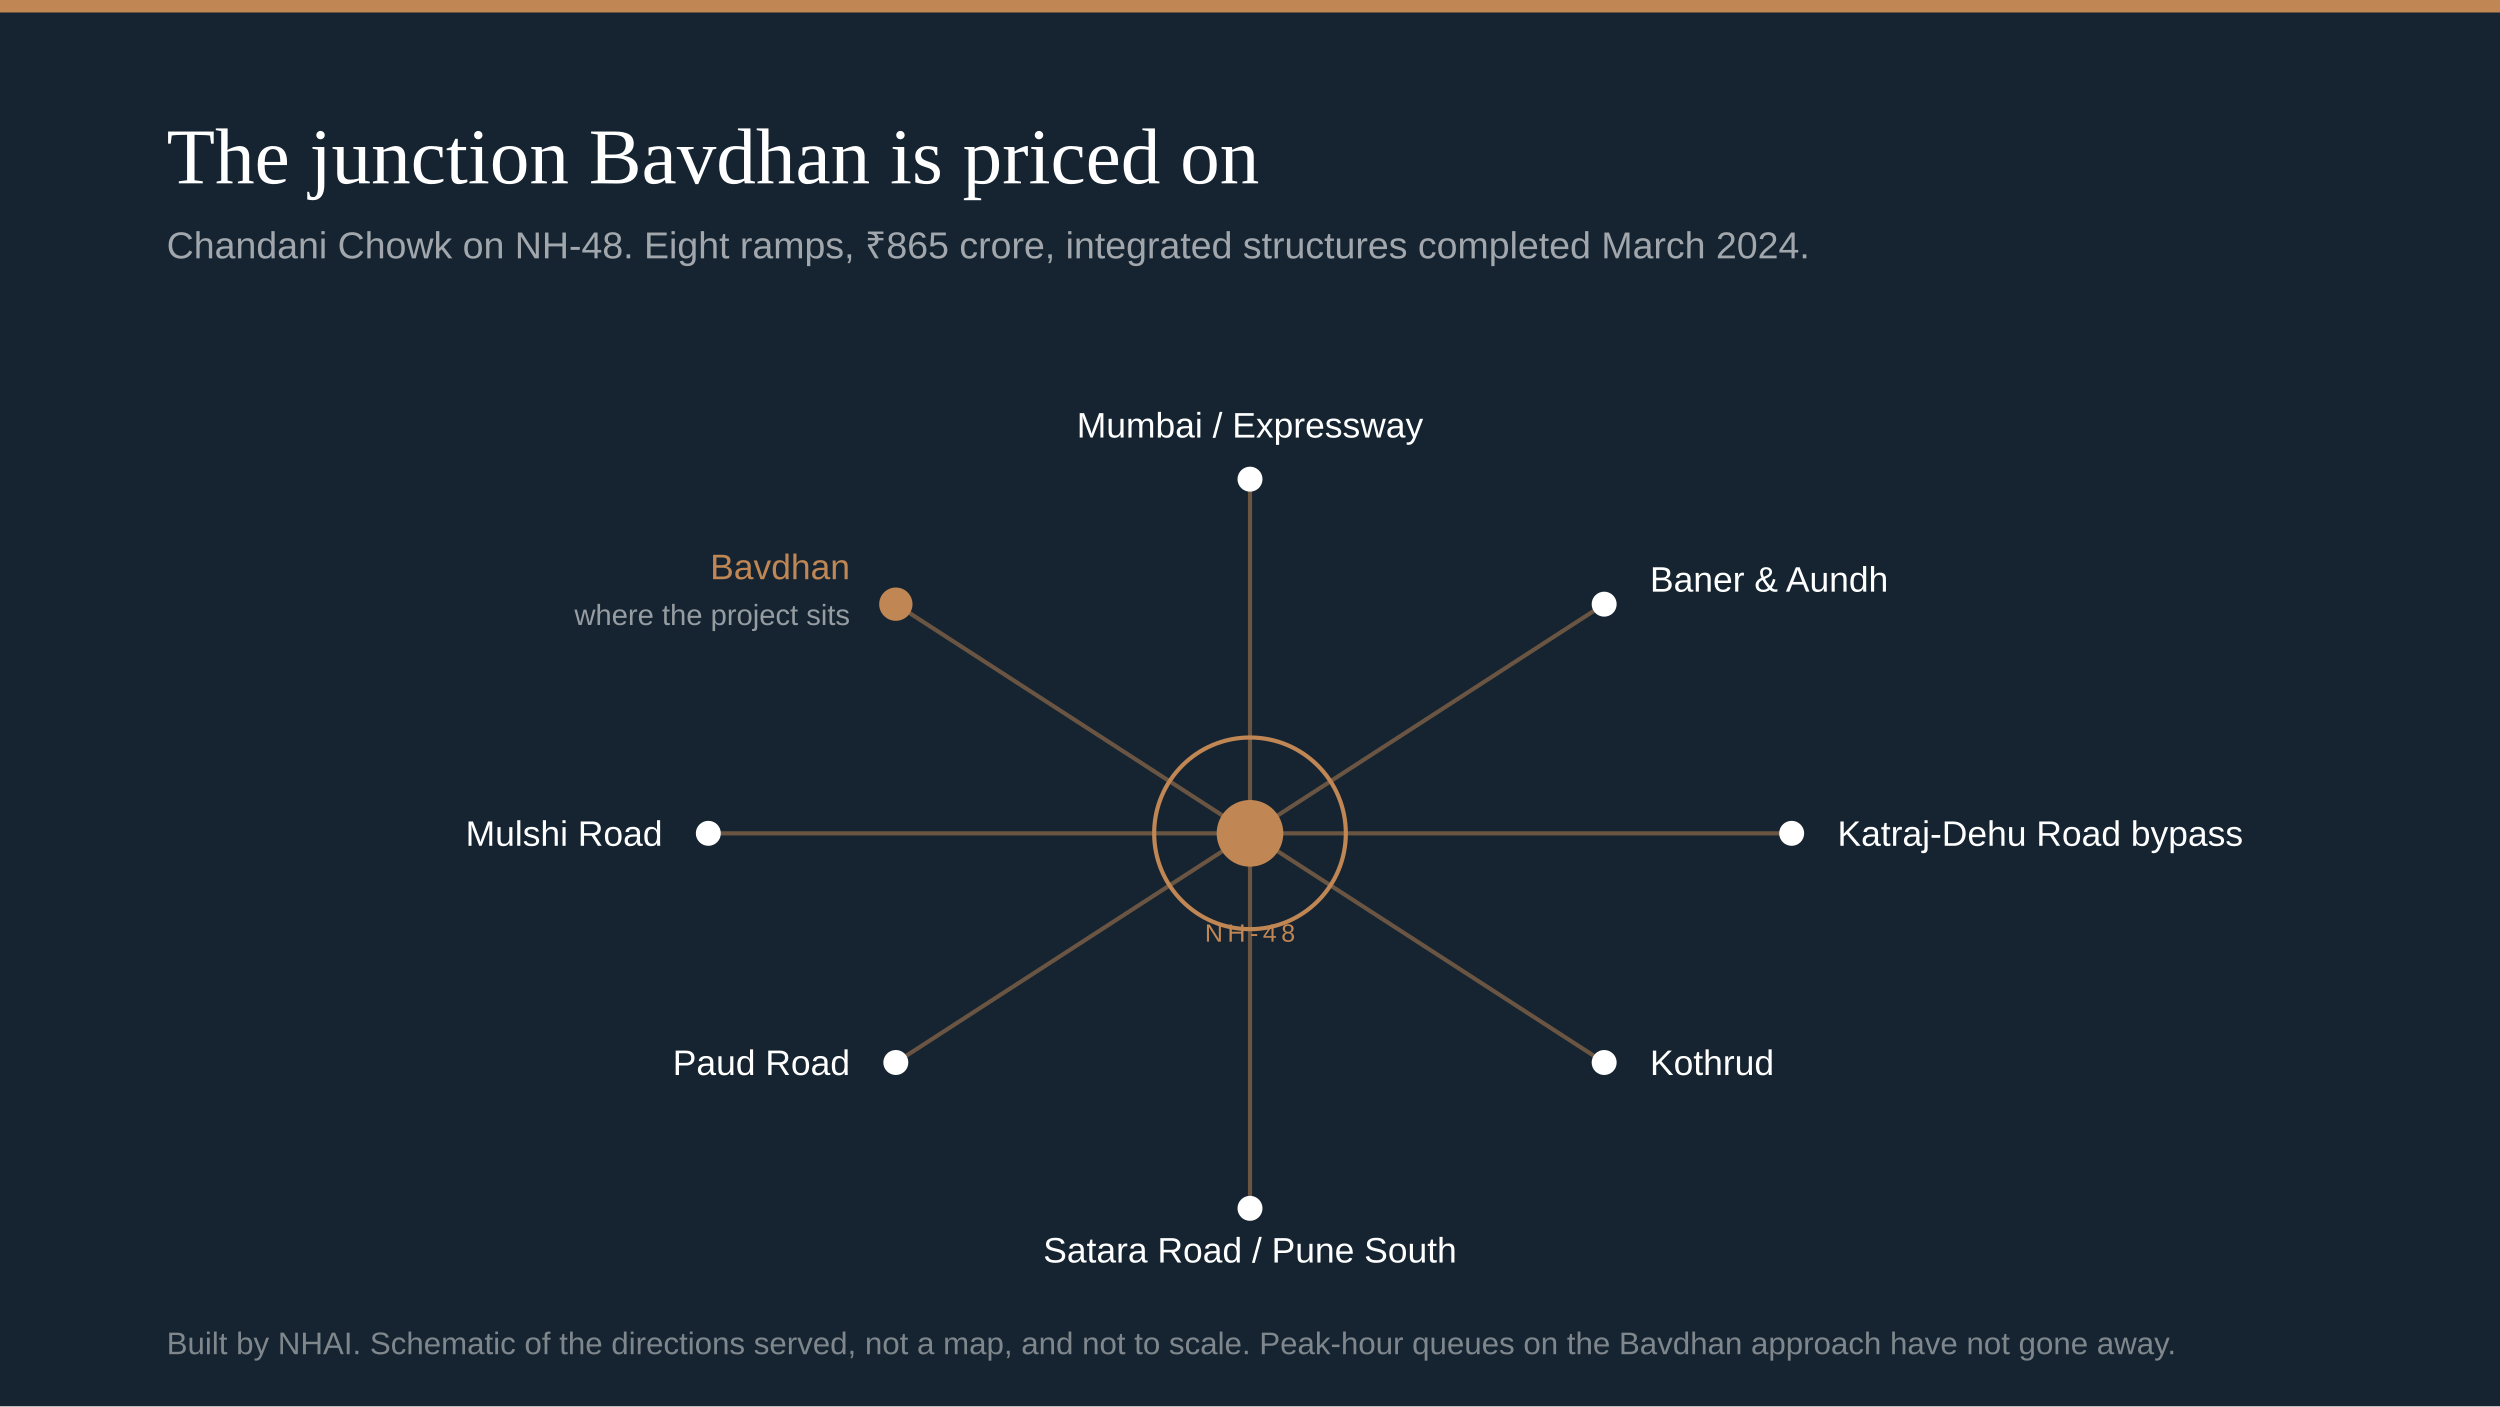
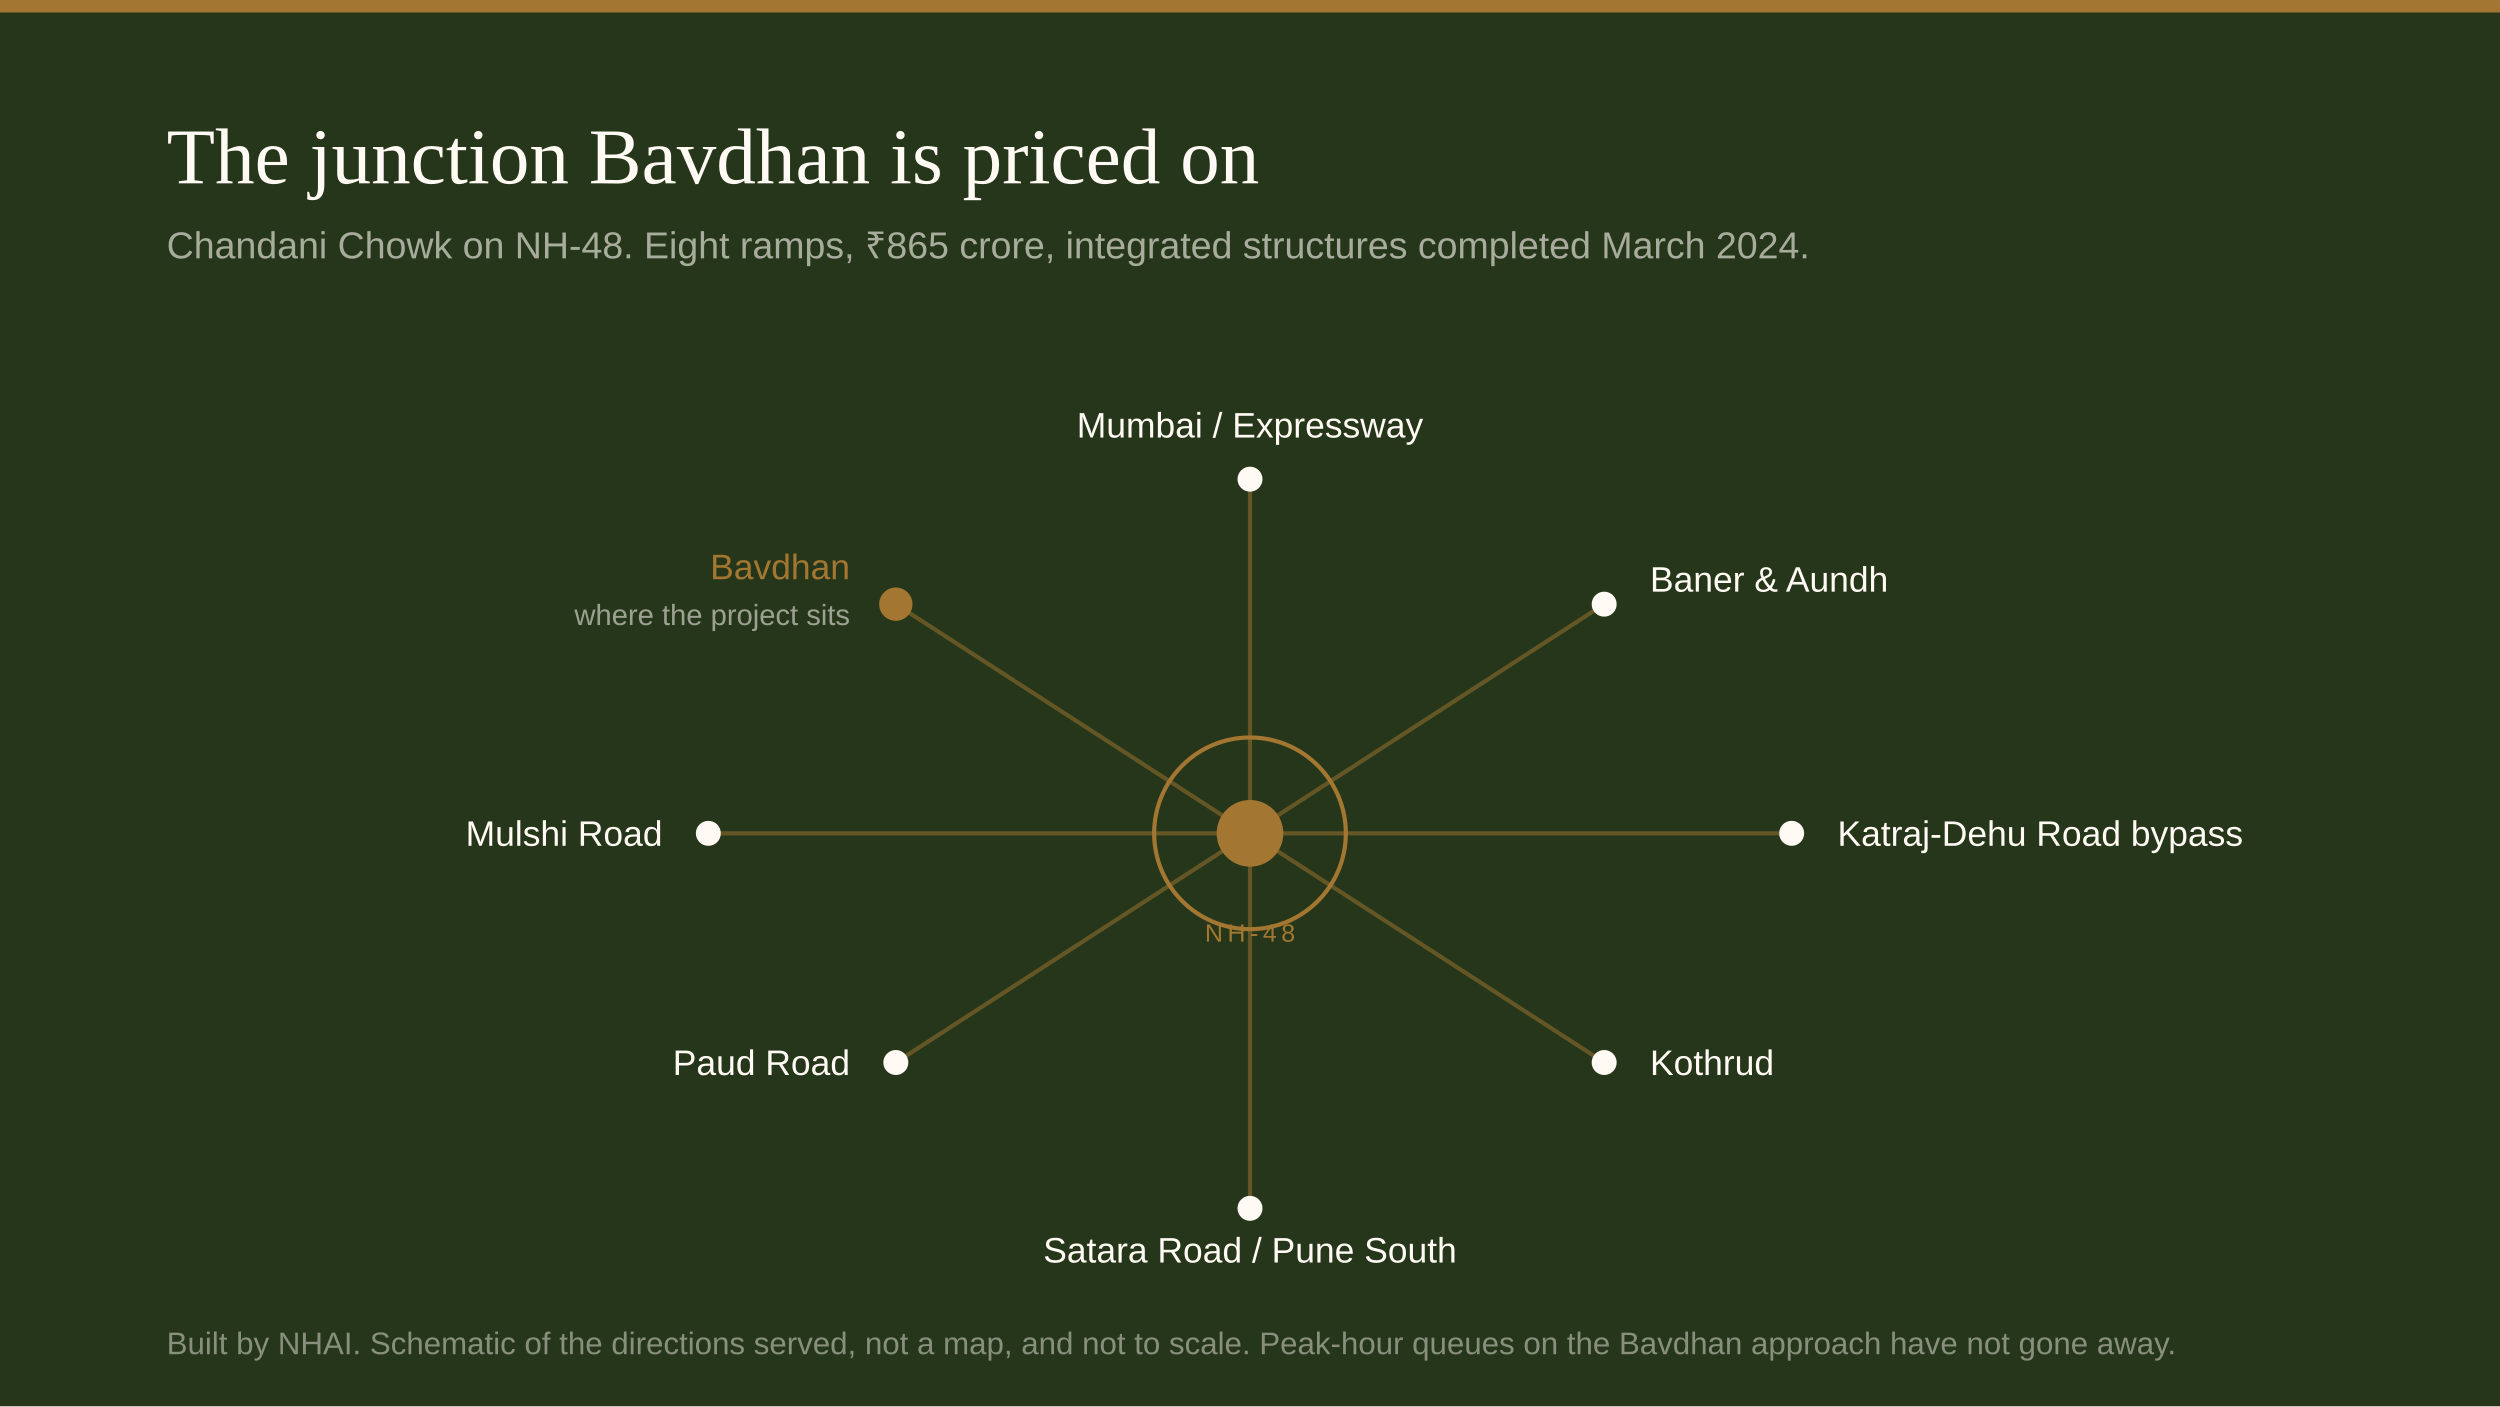
<svg xmlns="http://www.w3.org/2000/svg" viewBox="0 0 1200 675" width="1200" height="675" role="img" aria-label="Schematic of the Chandani Chowk interchange showing eight ramp directions from Bavdhan">
-   <rect width="1200" height="675" fill="#152430" />
-   <rect x="0" y="0" width="1200" height="6" fill="#c08654" />
-   <text x="80" y="88" font-family="Georgia, 'Times New Roman', serif" font-size="38" fill="#ffffff">The junction Bavdhan is priced on</text>
-   <text x="80" y="124" font-family="Helvetica Neue, Arial, sans-serif" font-size="18" fill="#ffffff" opacity="0.6">Chandani Chowk on NH-48. Eight ramps, ₹865 crore, integrated structures completed March 2024.</text>
-   <g stroke="#c08654" stroke-opacity="0.5" stroke-width="2">
+   <rect width="1200" height="675" fill="#26361a" />
+   <rect x="0" y="0" width="1200" height="6" fill="#a37731" />
+   <text x="80" y="88" font-family="Georgia, 'Times New Roman', serif" font-size="38" fill="#fffaf4">The junction Bavdhan is priced on</text>
+   <text x="80" y="124" font-family="Helvetica Neue, Arial, sans-serif" font-size="18" fill="#fffaf4" opacity="0.6">Chandani Chowk on NH-48. Eight ramps, ₹865 crore, integrated structures completed March 2024.</text>
+   <g stroke="#a37731" stroke-opacity="0.5" stroke-width="2">
    <line x1="600" y1="400" x2="600" y2="230" />
    <line x1="600" y1="400" x2="770" y2="290" />
    <line x1="600" y1="400" x2="860" y2="400" />
    <line x1="600" y1="400" x2="770" y2="510" />
    <line x1="600" y1="400" x2="600" y2="580" />
    <line x1="600" y1="400" x2="430" y2="510" />
    <line x1="600" y1="400" x2="340" y2="400" />
    <line x1="600" y1="400" x2="430" y2="290" />
  </g>
-   <circle cx="600" cy="400" r="46" fill="none" stroke="#c08654" stroke-width="2" />
-   <circle cx="600" cy="400" r="16" fill="#c08654" />
-   <text x="600" y="452" font-family="Helvetica Neue, Arial, sans-serif" font-size="12" fill="#c08654" text-anchor="middle" letter-spacing="0.18em">NH-48</text>
-   <g font-family="Helvetica Neue, Arial, sans-serif" font-size="17" fill="#ffffff">
-     <circle cx="600" cy="230" r="6" fill="#ffffff" />
+   <circle cx="600" cy="400" r="46" fill="none" stroke="#a37731" stroke-width="2" />
+   <circle cx="600" cy="400" r="16" fill="#a37731" />
+   <text x="600" y="452" font-family="Helvetica Neue, Arial, sans-serif" font-size="12" fill="#a37731" text-anchor="middle" letter-spacing="0.18em">NH-48</text>
+   <g font-family="Helvetica Neue, Arial, sans-serif" font-size="17" fill="#fffaf4">
+     <circle cx="600" cy="230" r="6" fill="#fffaf4" />
    <text x="600" y="210" text-anchor="middle">Mumbai / Expressway</text>
-     <circle cx="770" cy="290" r="6" fill="#ffffff" />
+     <circle cx="770" cy="290" r="6" fill="#fffaf4" />
    <text x="792" y="284">Baner &amp; Aundh</text>
-     <circle cx="860" cy="400" r="6" fill="#ffffff" />
+     <circle cx="860" cy="400" r="6" fill="#fffaf4" />
    <text x="882" y="406">Katraj-Dehu Road bypass</text>
-     <circle cx="770" cy="510" r="6" fill="#ffffff" />
+     <circle cx="770" cy="510" r="6" fill="#fffaf4" />
    <text x="792" y="516">Kothrud</text>
-     <circle cx="600" cy="580" r="6" fill="#ffffff" />
+     <circle cx="600" cy="580" r="6" fill="#fffaf4" />
    <text x="600" y="606" text-anchor="middle">Satara Road / Pune South</text>
-     <circle cx="430" cy="510" r="6" fill="#ffffff" />
+     <circle cx="430" cy="510" r="6" fill="#fffaf4" />
    <text x="408" y="516" text-anchor="end">Paud Road</text>
-     <circle cx="340" cy="400" r="6" fill="#ffffff" />
+     <circle cx="340" cy="400" r="6" fill="#fffaf4" />
    <text x="318" y="406" text-anchor="end">Mulshi Road</text>
-     <circle cx="430" cy="290" r="8" fill="#c08654" />
-     <text x="408" y="278" text-anchor="end" fill="#c08654">Bavdhan</text>
-     <text x="408" y="300" text-anchor="end" font-size="14" fill="#ffffff" opacity="0.55">where the project sits</text>
+     <circle cx="430" cy="290" r="8" fill="#a37731" />
+     <text x="408" y="278" text-anchor="end" fill="#a37731">Bavdhan</text>
+     <text x="408" y="300" text-anchor="end" font-size="14" fill="#fffaf4" opacity="0.55">where the project sits</text>
  </g>
-   <text x="80" y="650" font-family="Helvetica Neue, Arial, sans-serif" font-size="15" fill="#ffffff" opacity="0.45">Built by NHAI. Schematic of the directions served, not a map, and not to scale. Peak-hour queues on the Bavdhan approach have not gone away.</text>
+   <text x="80" y="650" font-family="Helvetica Neue, Arial, sans-serif" font-size="15" fill="#fffaf4" opacity="0.45">Built by NHAI. Schematic of the directions served, not a map, and not to scale. Peak-hour queues on the Bavdhan approach have not gone away.</text>
</svg>
